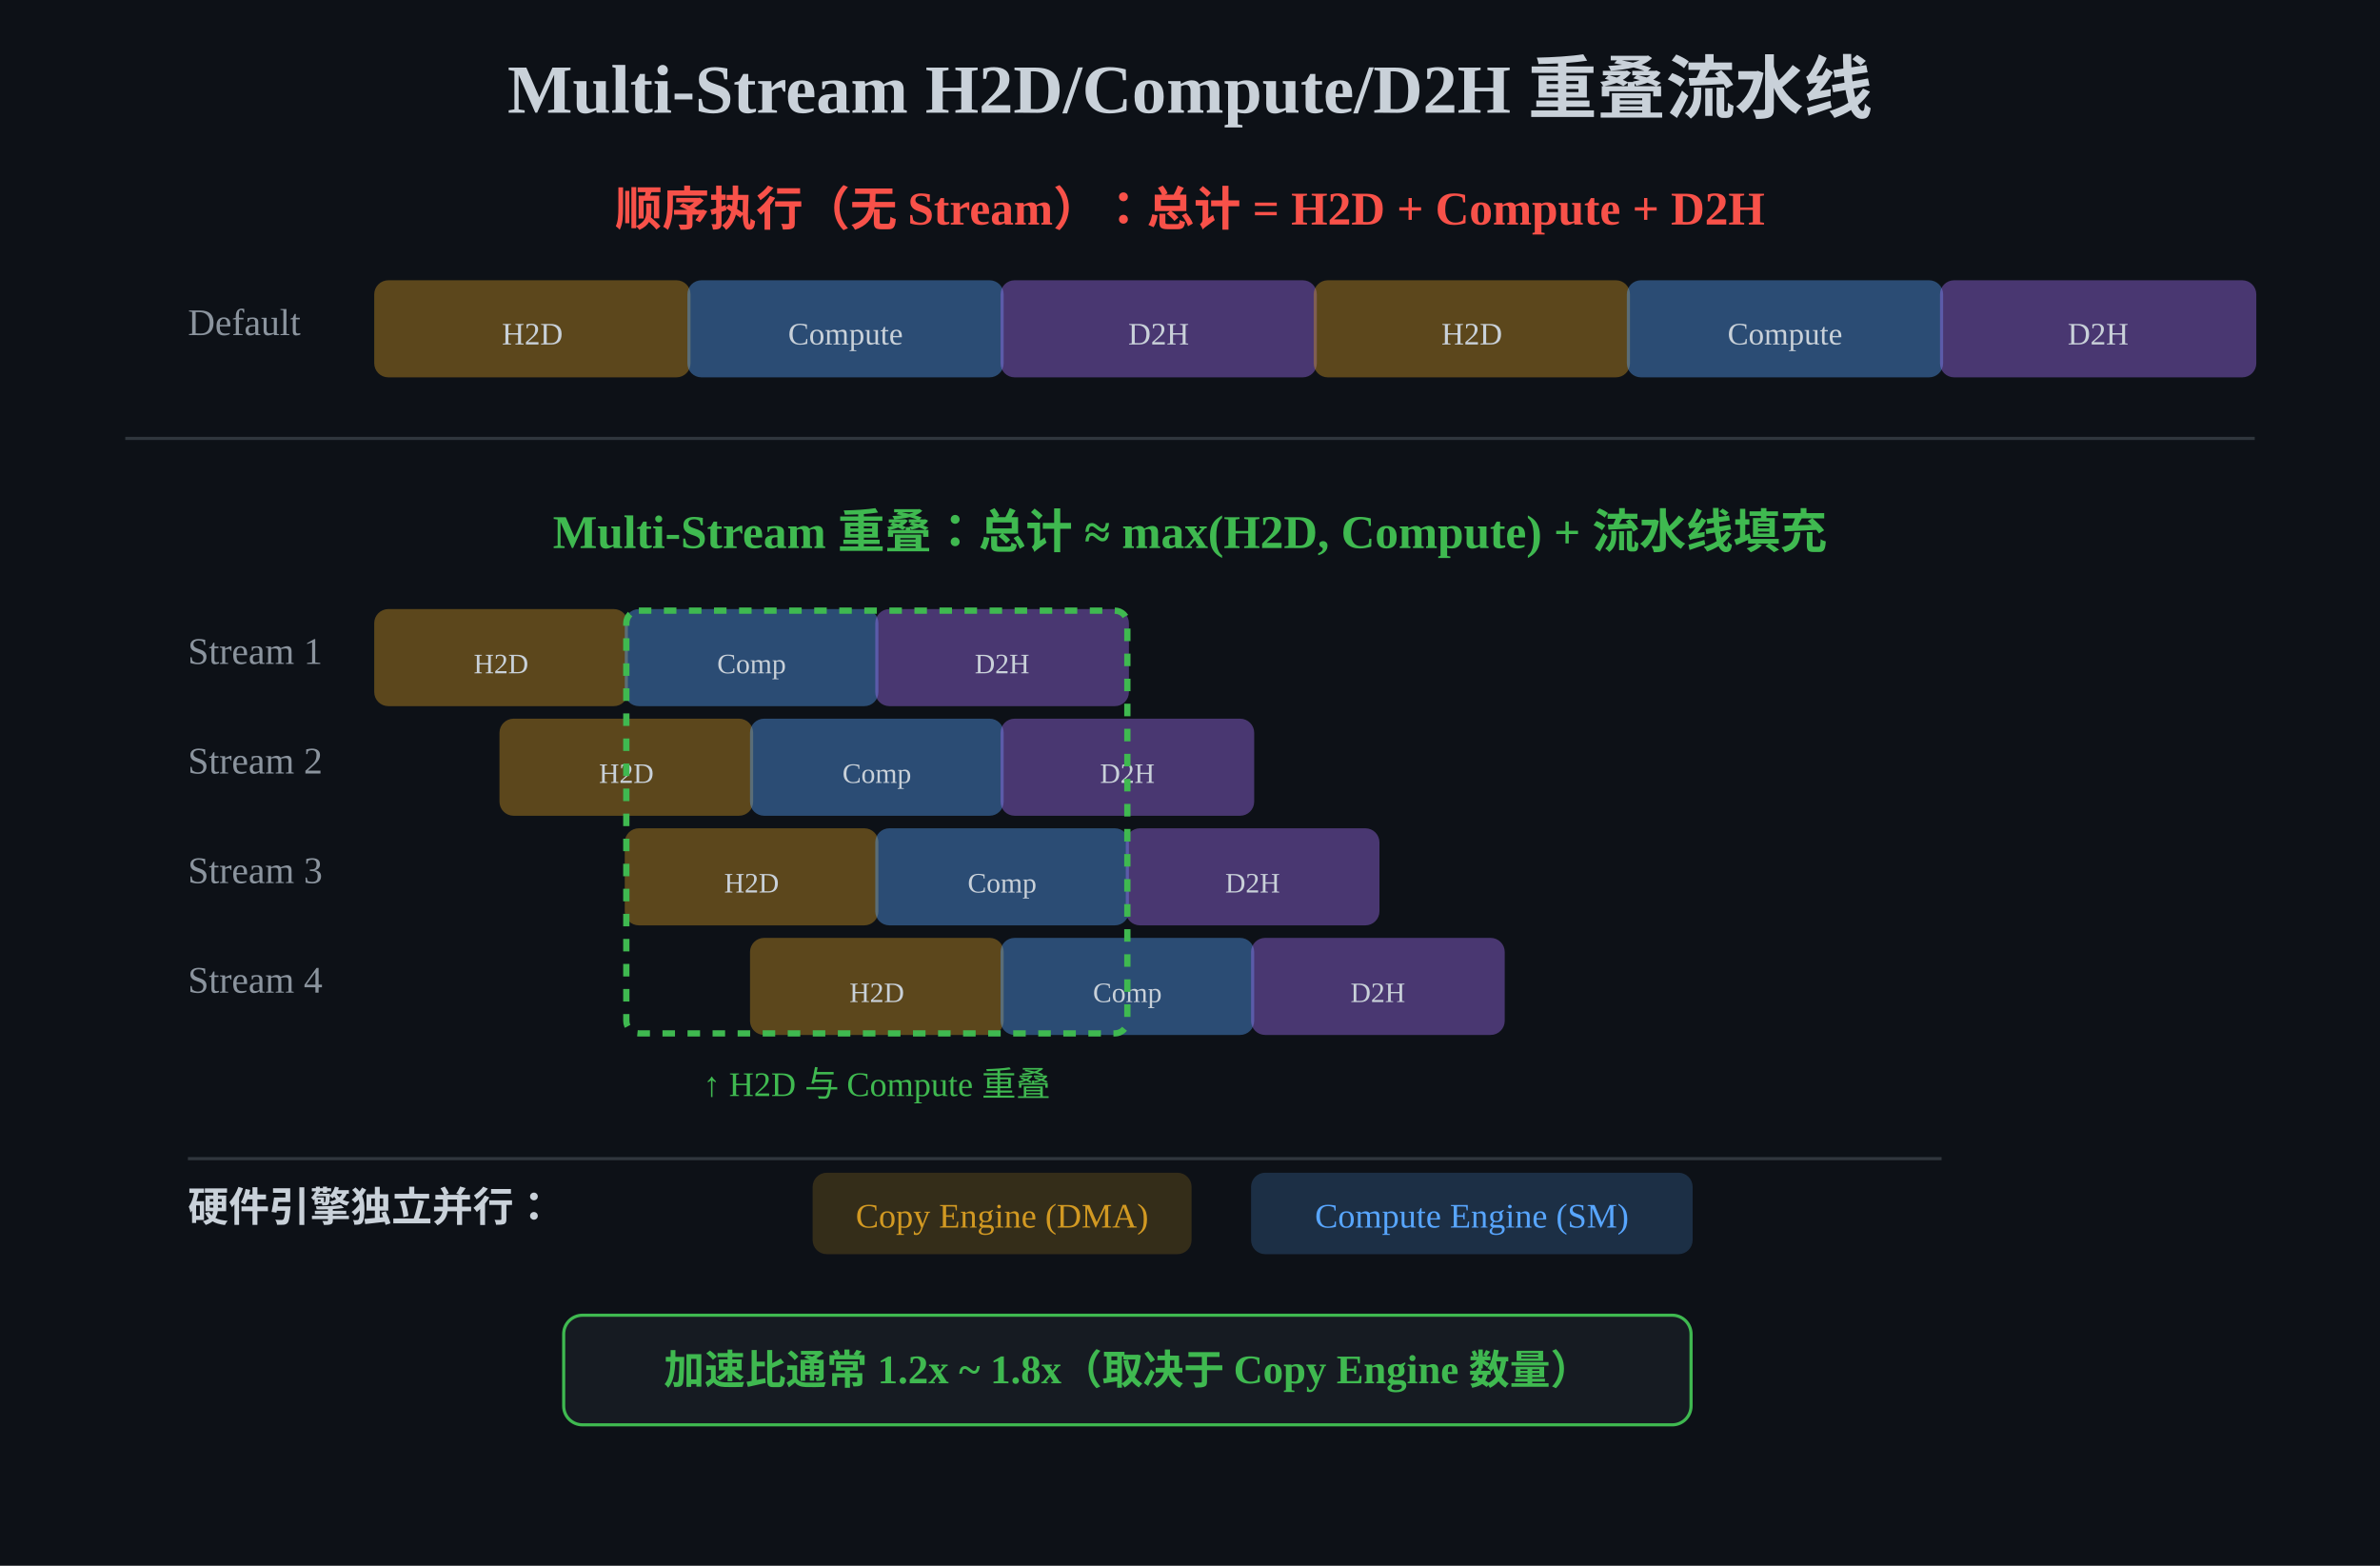
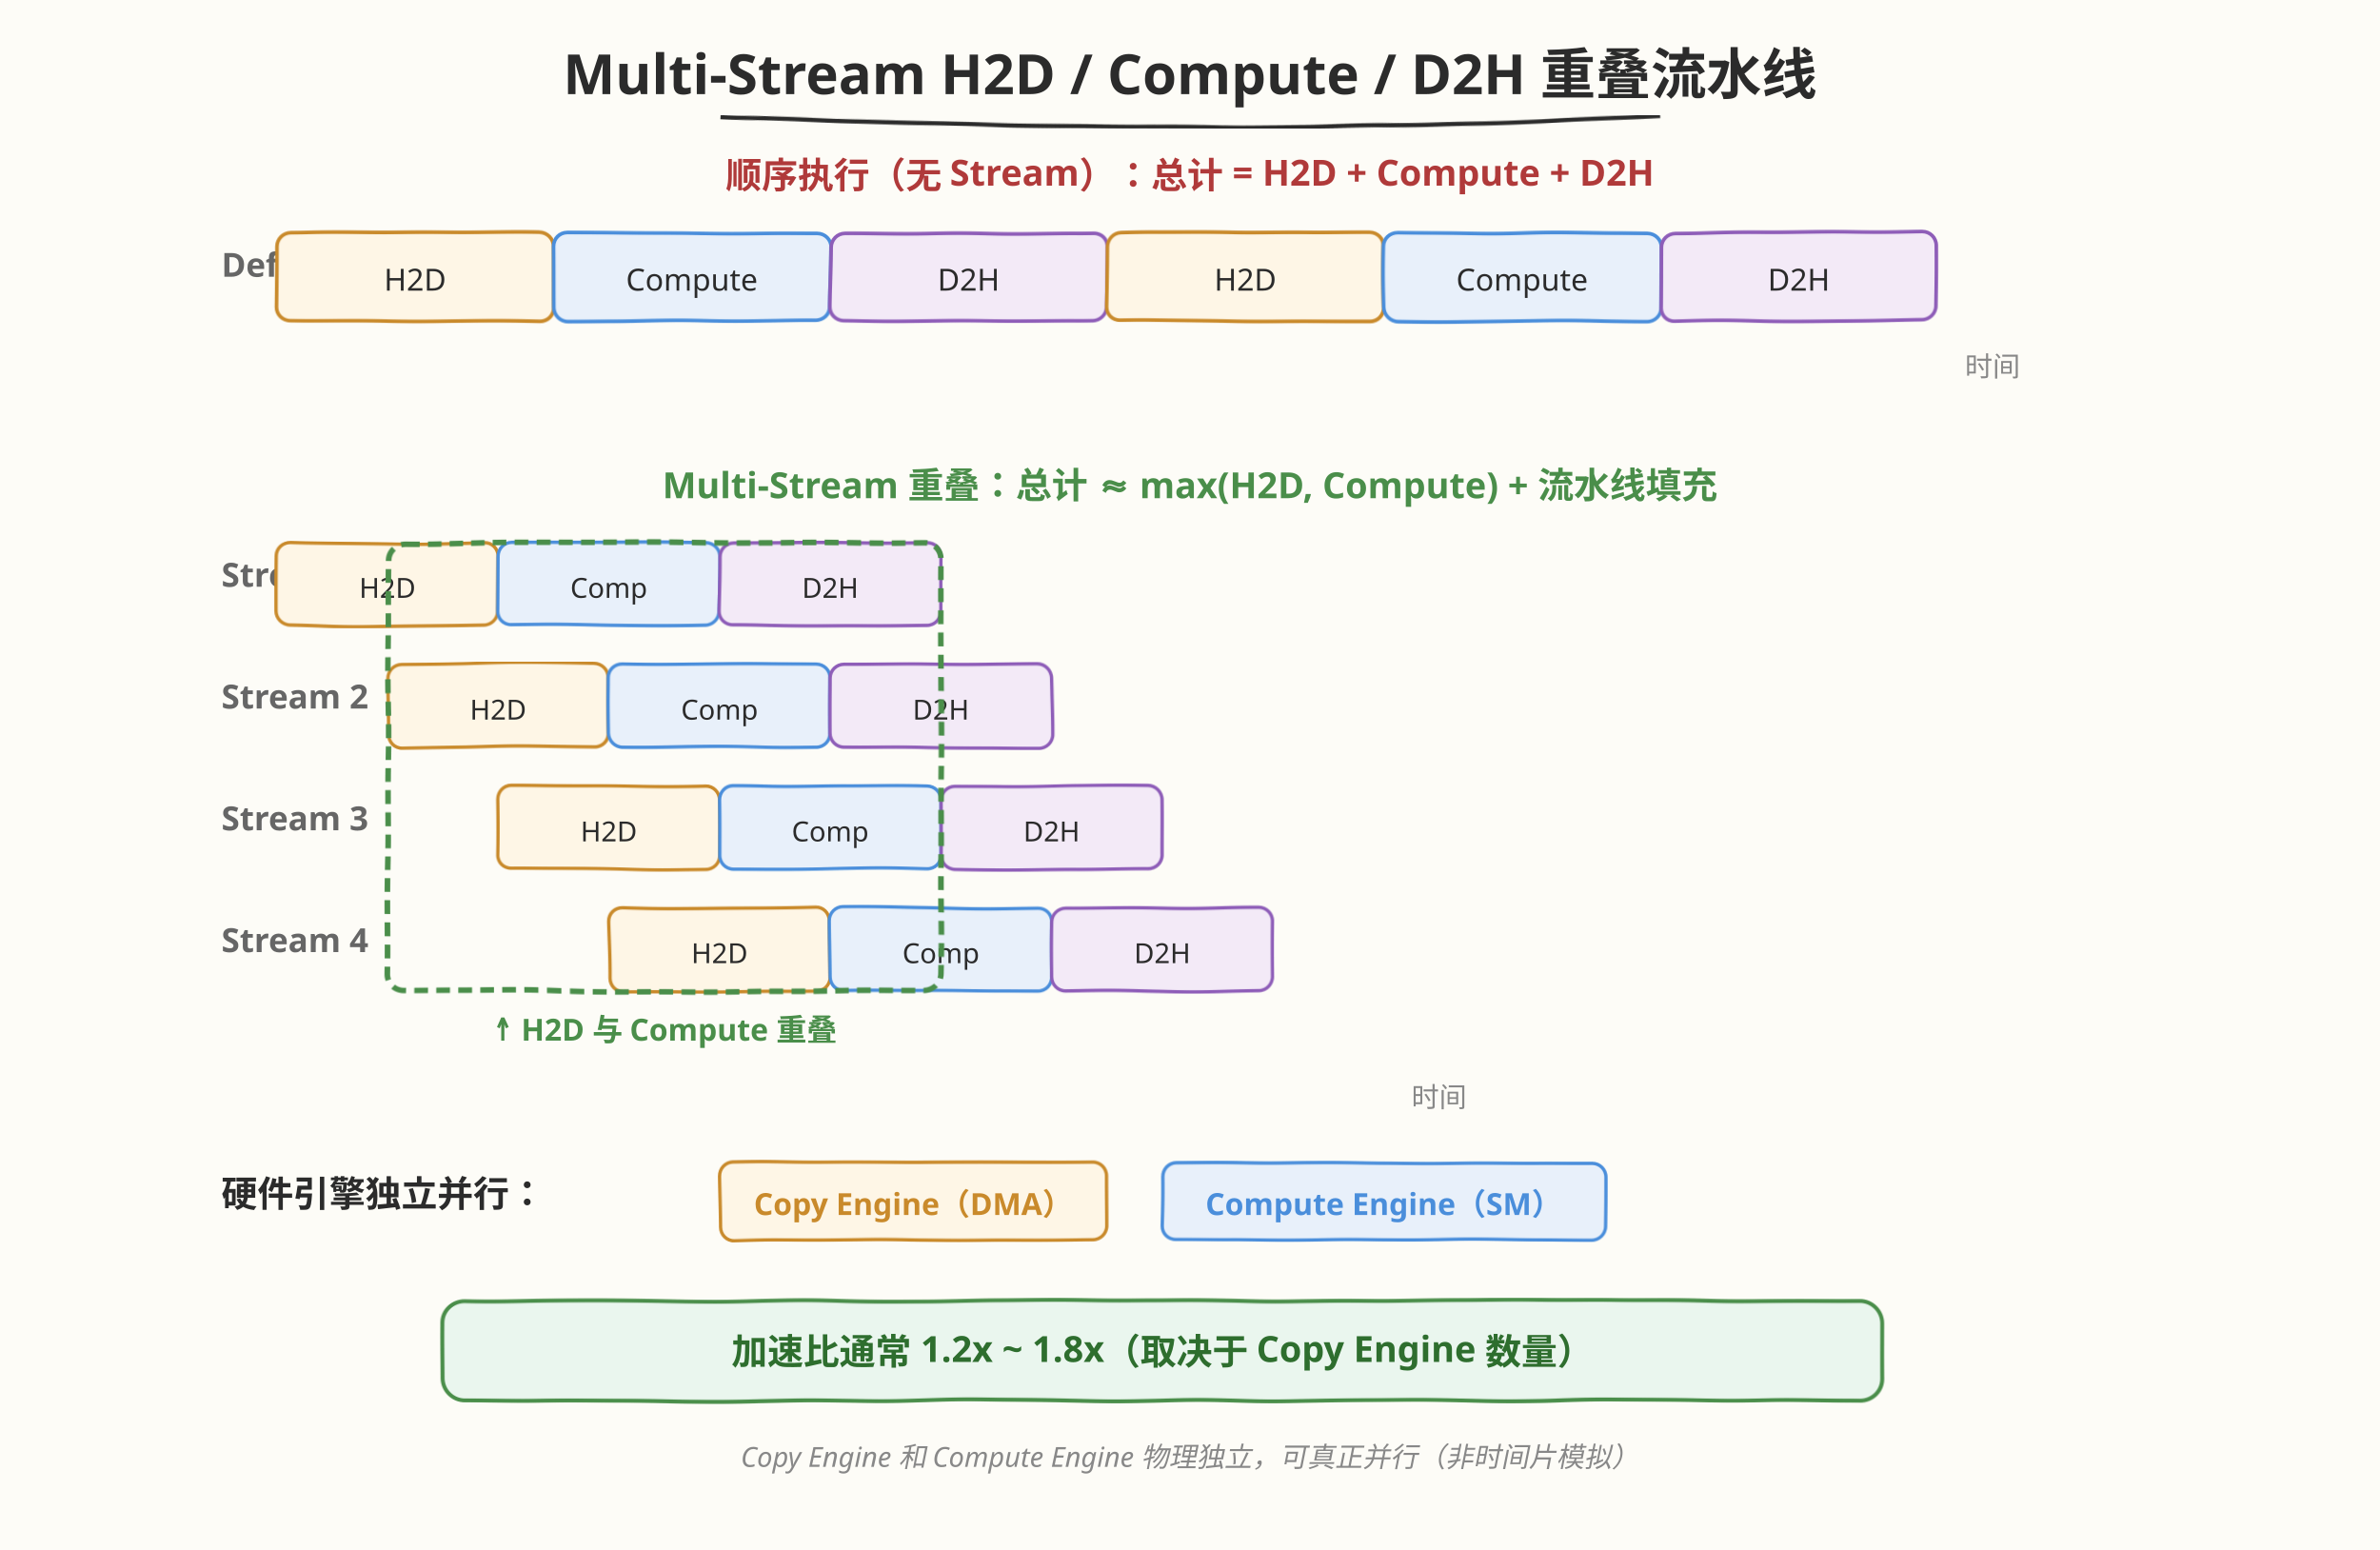
- <svg xmlns="http://www.w3.org/2000/svg" width="760" height="500" viewBox="0 0 760 500">
-   <rect width="760" height="500" fill="#0d1117" />
-   <text x="380" y="36" text-anchor="middle" font-size="22" font-weight="bold" fill="#c9d1d9">Multi-Stream H2D/Compute/D2H 重叠流水线</text>
-   <text x="380" y="72" text-anchor="middle" font-size="15" fill="#f85149" font-weight="bold">顺序执行（无 Stream）：总计 = H2D + Compute + D2H</text>
-   <g transform="translate(60, 85)">
-     <text x="0" y="22" font-size="12" fill="#8b949e">Default</text>
-     <rect x="60" y="5" width="100" height="30" rx="4" fill="#d29922" opacity="0.4" stroke="#d29922" />
-     <text x="110" y="25" text-anchor="middle" font-size="10" fill="#c9d1d9">H2D</text>
-     <rect x="160" y="5" width="100" height="30" rx="4" fill="#58a6ff" opacity="0.4" stroke="#58a6ff" />
-     <text x="210" y="25" text-anchor="middle" font-size="10" fill="#c9d1d9">Compute</text>
-     <rect x="260" y="5" width="100" height="30" rx="4" fill="#a371f7" opacity="0.4" stroke="#a371f7" />
-     <text x="310" y="25" text-anchor="middle" font-size="10" fill="#c9d1d9">D2H</text>
-     <rect x="360" y="5" width="100" height="30" rx="4" fill="#d29922" opacity="0.4" stroke="#d29922" />
-     <text x="410" y="25" text-anchor="middle" font-size="10" fill="#c9d1d9">H2D</text>
-     <rect x="460" y="5" width="100" height="30" rx="4" fill="#58a6ff" opacity="0.4" stroke="#58a6ff" />
-     <text x="510" y="25" text-anchor="middle" font-size="10" fill="#c9d1d9">Compute</text>
-     <rect x="560" y="5" width="100" height="30" rx="4" fill="#a371f7" opacity="0.4" stroke="#a371f7" />
-     <text x="610" y="25" text-anchor="middle" font-size="10" fill="#c9d1d9">D2H</text>
+ <svg xmlns="http://www.w3.org/2000/svg" width="860" height="560" viewBox="0 0 860 560" font-family="'Comic Sans MS','Marker Felt','Segoe UI',cursive">
+   <defs>
+     <filter id="sk" x="-3%" y="-3%" width="106%" height="106%">
+       <feTurbulence type="fractalNoise" baseFrequency="0.018" numOctaves="2" seed="9" result="n" />
+       <feDisplacementMap in="SourceGraphic" in2="n" scale="1.8" />
+     </filter>
+     <marker id="ar" markerWidth="8" markerHeight="8" refX="6" refY="4" orient="auto">
+       <path d="M0,0 L8,4 L0,8 z" fill="#3a3a3a" />
+     </marker>
+   </defs>
+   <rect width="860" height="560" fill="#fdfcf7" />
+   <text x="430" y="34" text-anchor="middle" font-size="20" font-weight="bold" fill="#2b2b2b">Multi-Stream H2D / Compute / D2H 重叠流水线</text>
+   <path d="M 260 42 Q 430 50 600 42" stroke="#2b2b2b" stroke-width="1.5" fill="none" filter="url(#sk)" />
+   <text x="430" y="68" text-anchor="middle" font-size="13" font-weight="bold" fill="#b03a3a">顺序执行（无 Stream）：总计 = H2D + Compute + D2H</text>
+   <text x="80" y="100" font-size="12" fill="#666" font-weight="bold">Default</text>
+   <g filter="url(#sk)">
+     <rect x="100" y="84" width="100" height="32" rx="5" fill="#fef6e6" stroke="#c98a2b" stroke-width="1.3" />
  </g>
-   <line x1="40" y1="140" x2="720" y2="140" stroke="#30363d" stroke-width="1" />
-   <text x="380" y="175" text-anchor="middle" font-size="15" fill="#3fb950" font-weight="bold">Multi-Stream 重叠：总计 ≈ max(H2D, Compute) + 流水线填充</text>
-   <g transform="translate(60, 190)">
-     <text x="0" y="22" font-size="12" fill="#8b949e">Stream 1</text>
-     <rect x="60" y="5" width="80" height="30" rx="4" fill="#d29922" opacity="0.4" stroke="#d29922" />
-     <text x="100" y="25" text-anchor="middle" font-size="9" fill="#c9d1d9">H2D</text>
-     <rect x="140" y="5" width="80" height="30" rx="4" fill="#58a6ff" opacity="0.4" stroke="#58a6ff" />
-     <text x="180" y="25" text-anchor="middle" font-size="9" fill="#c9d1d9">Comp</text>
-     <rect x="220" y="5" width="80" height="30" rx="4" fill="#a371f7" opacity="0.4" stroke="#a371f7" />
-     <text x="260" y="25" text-anchor="middle" font-size="9" fill="#c9d1d9">D2H</text>
-     <text x="0" y="57" font-size="12" fill="#8b949e">Stream 2</text>
-     <rect x="100" y="40" width="80" height="30" rx="4" fill="#d29922" opacity="0.4" stroke="#d29922" />
-     <text x="140" y="60" text-anchor="middle" font-size="9" fill="#c9d1d9">H2D</text>
-     <rect x="180" y="40" width="80" height="30" rx="4" fill="#58a6ff" opacity="0.4" stroke="#58a6ff" />
-     <text x="220" y="60" text-anchor="middle" font-size="9" fill="#c9d1d9">Comp</text>
-     <rect x="260" y="40" width="80" height="30" rx="4" fill="#a371f7" opacity="0.4" stroke="#a371f7" />
-     <text x="300" y="60" text-anchor="middle" font-size="9" fill="#c9d1d9">D2H</text>
-     <text x="0" y="92" font-size="12" fill="#8b949e">Stream 3</text>
-     <rect x="140" y="75" width="80" height="30" rx="4" fill="#d29922" opacity="0.4" stroke="#d29922" />
-     <text x="180" y="95" text-anchor="middle" font-size="9" fill="#c9d1d9">H2D</text>
-     <rect x="220" y="75" width="80" height="30" rx="4" fill="#58a6ff" opacity="0.4" stroke="#58a6ff" />
-     <text x="260" y="95" text-anchor="middle" font-size="9" fill="#c9d1d9">Comp</text>
-     <rect x="300" y="75" width="80" height="30" rx="4" fill="#a371f7" opacity="0.4" stroke="#a371f7" />
-     <text x="340" y="95" text-anchor="middle" font-size="9" fill="#c9d1d9">D2H</text>
-     <text x="0" y="127" font-size="12" fill="#8b949e">Stream 4</text>
-     <rect x="180" y="110" width="80" height="30" rx="4" fill="#d29922" opacity="0.4" stroke="#d29922" />
-     <text x="220" y="130" text-anchor="middle" font-size="9" fill="#c9d1d9">H2D</text>
-     <rect x="260" y="110" width="80" height="30" rx="4" fill="#58a6ff" opacity="0.4" stroke="#58a6ff" />
-     <text x="300" y="130" text-anchor="middle" font-size="9" fill="#c9d1d9">Comp</text>
-     <rect x="340" y="110" width="80" height="30" rx="4" fill="#a371f7" opacity="0.4" stroke="#a371f7" />
-     <text x="380" y="130" text-anchor="middle" font-size="9" fill="#c9d1d9">D2H</text>
-     <rect x="140" y="5" width="160" height="135" fill="none" stroke="#3fb950" stroke-width="2" stroke-dasharray="4" rx="4" />
-     <text x="220" y="160" text-anchor="middle" font-size="11" fill="#3fb950">↑ H2D 与 Compute 重叠</text>
-     <line x1="0" y1="180" x2="560" y2="180" stroke="#30363d" />
-     <text x="0" y="200" font-size="13" fill="#c9d1d9" font-weight="bold">硬件引擎独立并行：</text>
-     <rect x="200" y="185" width="120" height="25" rx="4" fill="#d29922" opacity="0.2" stroke="#d29922" />
-     <text x="260" y="202" text-anchor="middle" font-size="11" fill="#d29922">Copy Engine (DMA)</text>
-     <rect x="340" y="185" width="140" height="25" rx="4" fill="#58a6ff" opacity="0.2" stroke="#58a6ff" />
-     <text x="410" y="202" text-anchor="middle" font-size="11" fill="#58a6ff">Compute Engine (SM)</text>
-     <rect x="120" y="230" width="360" height="35" rx="6" fill="#161b22" stroke="#3fb950" />
-     <text x="300" y="252" text-anchor="middle" font-size="13" fill="#3fb950" font-weight="bold">加速比通常 1.2x ~ 1.8x（取决于 Copy Engine 数量）</text>
+   <text x="150" y="105" text-anchor="middle" font-size="11" fill="#2b2b2b">H2D</text>
+   <g filter="url(#sk)">
+     <rect x="200" y="84" width="100" height="32" rx="5" fill="#e8f0fa" stroke="#4a8edb" stroke-width="1.3" />
  </g>
+   <text x="250" y="105" text-anchor="middle" font-size="11" fill="#2b2b2b">Compute</text>
+   <g filter="url(#sk)">
+     <rect x="300" y="84" width="100" height="32" rx="5" fill="#f3eaf7" stroke="#8e5db8" stroke-width="1.3" />
+   </g>
+   <text x="350" y="105" text-anchor="middle" font-size="11" fill="#2b2b2b">D2H</text>
+   <g filter="url(#sk)">
+     <rect x="400" y="84" width="100" height="32" rx="5" fill="#fef6e6" stroke="#c98a2b" stroke-width="1.3" />
+   </g>
+   <text x="450" y="105" text-anchor="middle" font-size="11" fill="#2b2b2b">H2D</text>
+   <g filter="url(#sk)">
+     <rect x="500" y="84" width="100" height="32" rx="5" fill="#e8f0fa" stroke="#4a8edb" stroke-width="1.3" />
+   </g>
+   <text x="550" y="105" text-anchor="middle" font-size="11" fill="#2b2b2b">Compute</text>
+   <g filter="url(#sk)">
+     <rect x="600" y="84" width="100" height="32" rx="5" fill="#f3eaf7" stroke="#8e5db8" stroke-width="1.3" />
+   </g>
+   <text x="650" y="105" text-anchor="middle" font-size="11" fill="#2b2b2b">D2H</text>
+   <path d="M 100 132 L 700 132" stroke="#888" stroke-width="1.2" fill="none" marker-end="url(#ar)" filter="url(#sk)" />
+   <text x="710" y="136" font-size="10" fill="#888">时间</text>
+   <path d="M 60 152 L 800 152" stroke="#d4d4d4" stroke-width="1" stroke-dasharray="6 4" filter="url(#sk)" />
+   <text x="430" y="180" text-anchor="middle" font-size="13" font-weight="bold" fill="#4a8e4a">Multi-Stream 重叠：总计 ≈ max(H2D, Compute) + 流水线填充</text>
+   <text x="80" y="212" font-size="12" fill="#666" font-weight="bold">Stream 1</text>
+   <g filter="url(#sk)">
+     <rect x="100" y="196" width="80" height="30" rx="5" fill="#fef6e6" stroke="#c98a2b" stroke-width="1.2" />
+   </g>
+   <text x="140" y="216" text-anchor="middle" font-size="10" fill="#2b2b2b">H2D</text>
+   <g filter="url(#sk)">
+     <rect x="180" y="196" width="80" height="30" rx="5" fill="#e8f0fa" stroke="#4a8edb" stroke-width="1.2" />
+   </g>
+   <text x="220" y="216" text-anchor="middle" font-size="10" fill="#2b2b2b">Comp</text>
+   <g filter="url(#sk)">
+     <rect x="260" y="196" width="80" height="30" rx="5" fill="#f3eaf7" stroke="#8e5db8" stroke-width="1.2" />
+   </g>
+   <text x="300" y="216" text-anchor="middle" font-size="10" fill="#2b2b2b">D2H</text>
+   <text x="80" y="256" font-size="12" fill="#666" font-weight="bold">Stream 2</text>
+   <g filter="url(#sk)">
+     <rect x="140" y="240" width="80" height="30" rx="5" fill="#fef6e6" stroke="#c98a2b" stroke-width="1.2" />
+   </g>
+   <text x="180" y="260" text-anchor="middle" font-size="10" fill="#2b2b2b">H2D</text>
+   <g filter="url(#sk)">
+     <rect x="220" y="240" width="80" height="30" rx="5" fill="#e8f0fa" stroke="#4a8edb" stroke-width="1.2" />
+   </g>
+   <text x="260" y="260" text-anchor="middle" font-size="10" fill="#2b2b2b">Comp</text>
+   <g filter="url(#sk)">
+     <rect x="300" y="240" width="80" height="30" rx="5" fill="#f3eaf7" stroke="#8e5db8" stroke-width="1.2" />
+   </g>
+   <text x="340" y="260" text-anchor="middle" font-size="10" fill="#2b2b2b">D2H</text>
+   <text x="80" y="300" font-size="12" fill="#666" font-weight="bold">Stream 3</text>
+   <g filter="url(#sk)">
+     <rect x="180" y="284" width="80" height="30" rx="5" fill="#fef6e6" stroke="#c98a2b" stroke-width="1.2" />
+   </g>
+   <text x="220" y="304" text-anchor="middle" font-size="10" fill="#2b2b2b">H2D</text>
+   <g filter="url(#sk)">
+     <rect x="260" y="284" width="80" height="30" rx="5" fill="#e8f0fa" stroke="#4a8edb" stroke-width="1.2" />
+   </g>
+   <text x="300" y="304" text-anchor="middle" font-size="10" fill="#2b2b2b">Comp</text>
+   <g filter="url(#sk)">
+     <rect x="340" y="284" width="80" height="30" rx="5" fill="#f3eaf7" stroke="#8e5db8" stroke-width="1.2" />
+   </g>
+   <text x="380" y="304" text-anchor="middle" font-size="10" fill="#2b2b2b">D2H</text>
+   <text x="80" y="344" font-size="12" fill="#666" font-weight="bold">Stream 4</text>
+   <g filter="url(#sk)">
+     <rect x="220" y="328" width="80" height="30" rx="5" fill="#fef6e6" stroke="#c98a2b" stroke-width="1.2" />
+   </g>
+   <text x="260" y="348" text-anchor="middle" font-size="10" fill="#2b2b2b">H2D</text>
+   <g filter="url(#sk)">
+     <rect x="300" y="328" width="80" height="30" rx="5" fill="#e8f0fa" stroke="#4a8edb" stroke-width="1.2" />
+   </g>
+   <text x="340" y="348" text-anchor="middle" font-size="10" fill="#2b2b2b">Comp</text>
+   <g filter="url(#sk)">
+     <rect x="380" y="328" width="80" height="30" rx="5" fill="#f3eaf7" stroke="#8e5db8" stroke-width="1.2" />
+   </g>
+   <text x="420" y="348" text-anchor="middle" font-size="10" fill="#2b2b2b">D2H</text>
+   <g filter="url(#sk)">
+     <rect x="140" y="196" width="200" height="162" fill="none" stroke="#4a8e4a" stroke-width="2" stroke-dasharray="5 3" rx="6" />
+   </g>
+   <text x="240" y="376" text-anchor="middle" font-size="11" fill="#4a8e4a" font-weight="bold">↑ H2D 与 Compute 重叠</text>
+   <path d="M 100 396 L 500 396" stroke="#888" stroke-width="1.2" fill="none" marker-end="url(#ar)" filter="url(#sk)" />
+   <text x="510" y="400" font-size="10" fill="#888">时间</text>
+   <text x="80" y="436" font-size="13" fill="#2b2b2b" font-weight="bold">硬件引擎独立并行：</text>
+   <g filter="url(#sk)">
+     <rect x="260" y="420" width="140" height="28" rx="5" fill="#fef6e6" stroke="#c98a2b" stroke-width="1.2" />
+   </g>
+   <text x="330" y="439" text-anchor="middle" font-size="11" fill="#c98a2b" font-weight="bold">Copy Engine（DMA）</text>
+   <g filter="url(#sk)">
+     <rect x="420" y="420" width="160" height="28" rx="5" fill="#e8f0fa" stroke="#4a8edb" stroke-width="1.2" />
+   </g>
+   <text x="500" y="439" text-anchor="middle" font-size="11" fill="#4a8edb" font-weight="bold">Compute Engine（SM）</text>
+   <g filter="url(#sk)">
+     <rect x="160" y="470" width="520" height="36" rx="8" fill="#eaf6ee" stroke="#4a8e4a" stroke-width="1.4" />
+   </g>
+   <text x="420" y="493" text-anchor="middle" font-size="13" fill="#2e6e2e" font-weight="bold">加速比通常 1.2x ~ 1.8x（取决于 Copy Engine 数量）</text>
+   <text x="430" y="530" text-anchor="middle" font-size="10" fill="#888" font-style="italic">Copy Engine 和 Compute Engine 物理独立，可真正并行（非时间片模拟）</text>
</svg>
